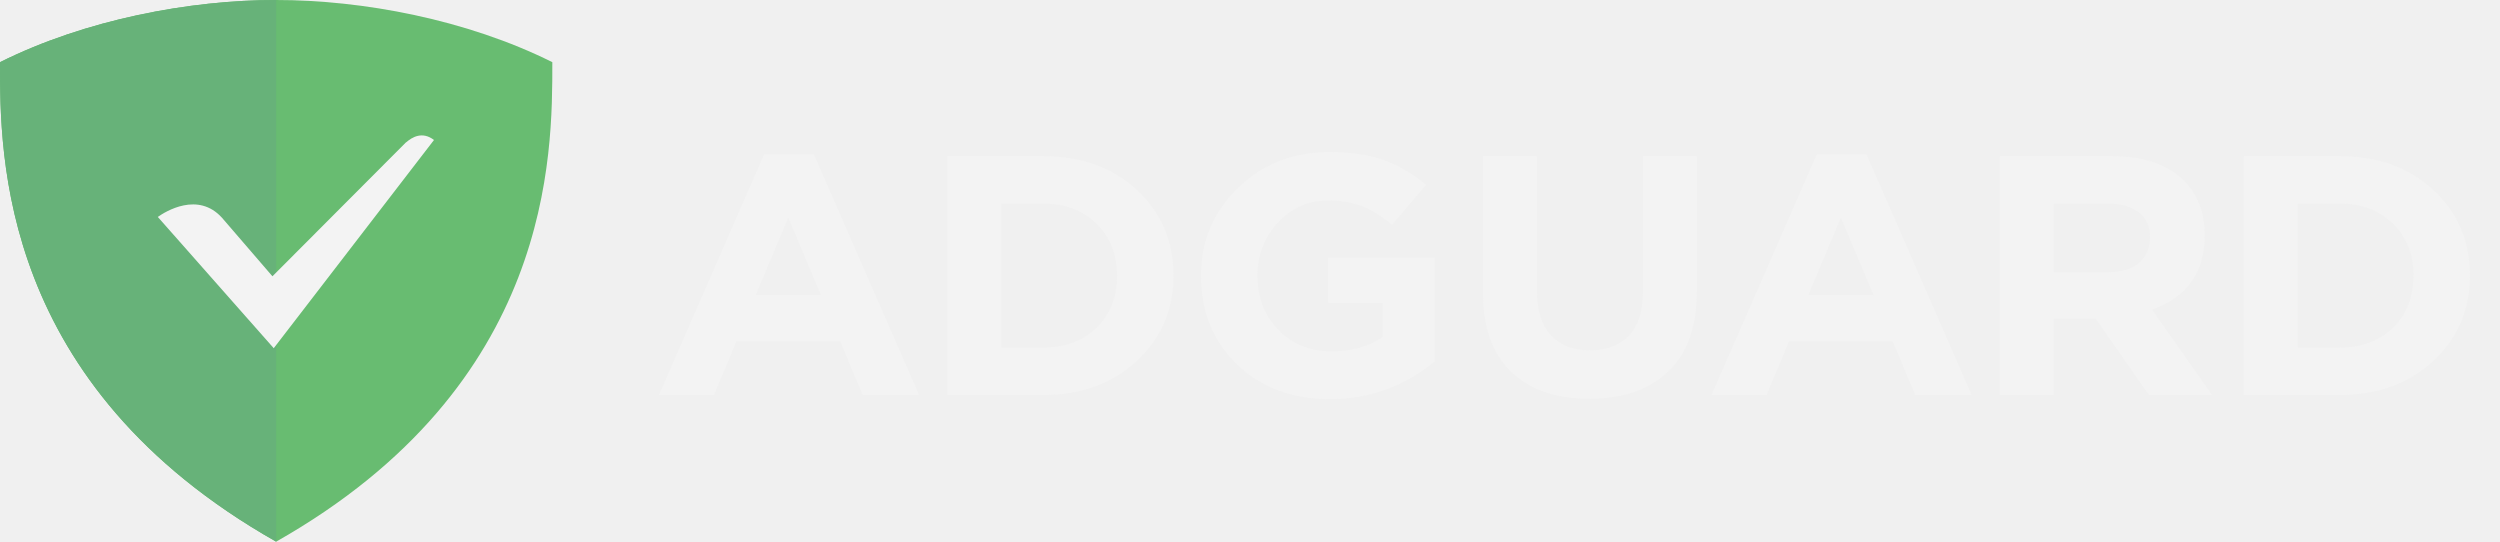
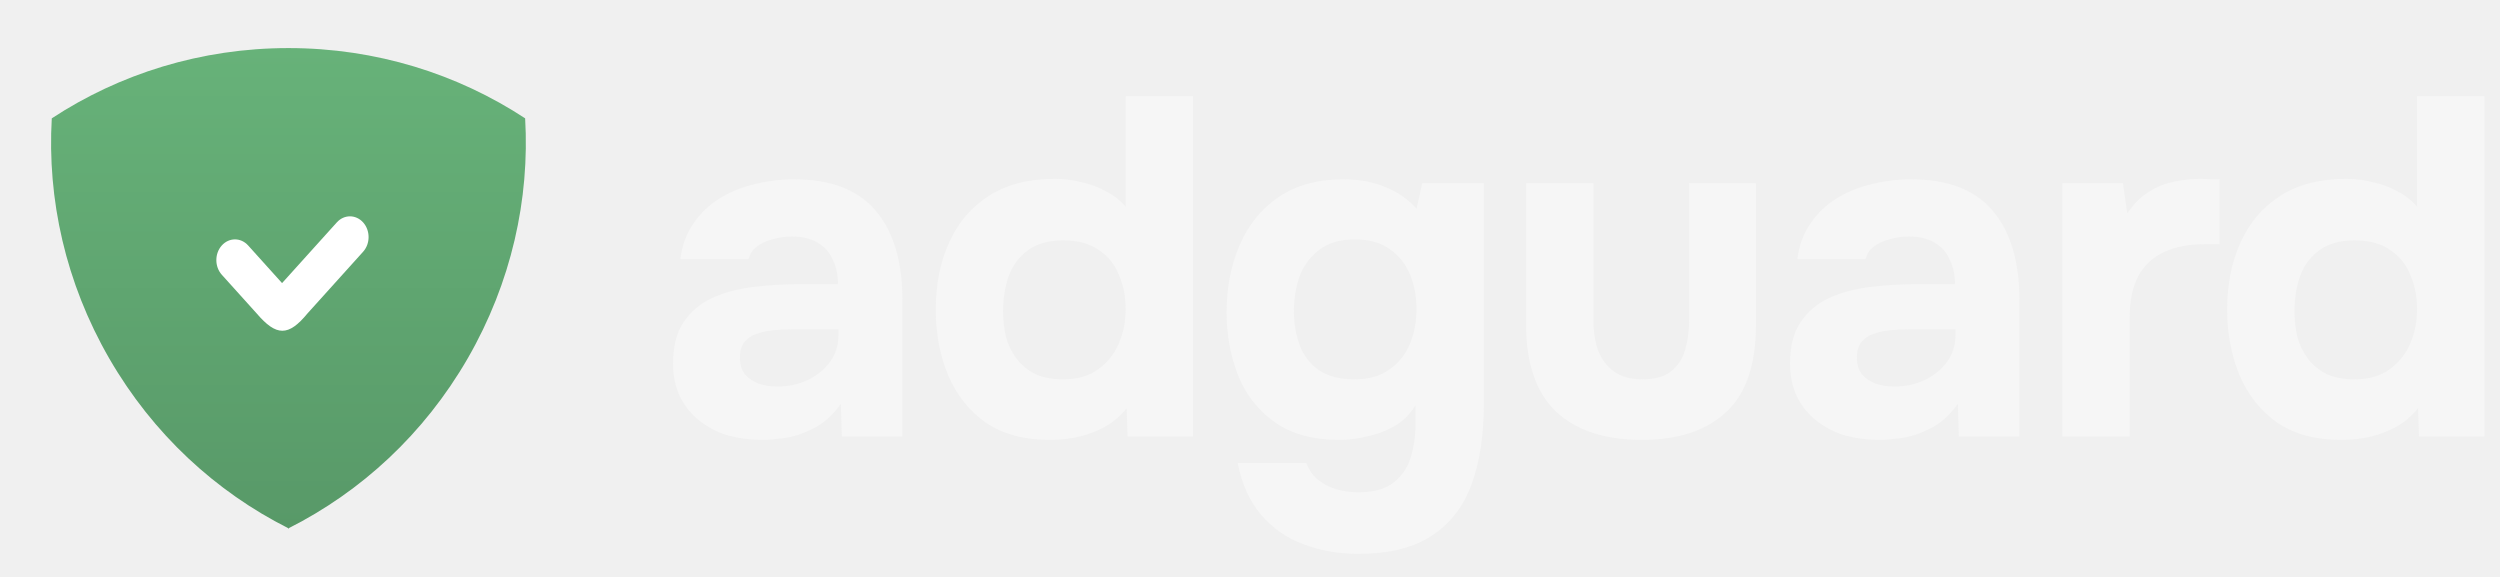
- <svg xmlns="http://www.w3.org/2000/svg" width="120" height="26" viewBox="0 0 120 26" fill="none">
-   <path fill-rule="evenodd" clip-rule="evenodd" d="M63.842 19.158C62.013 19.158 60.523 18.601 59.373 17.487C58.222 16.373 57.647 14.954 57.647 13.228C57.647 11.579 58.236 10.178 59.415 9.026C60.593 7.874 62.063 7.298 63.825 7.298C64.846 7.298 65.71 7.427 66.417 7.683C67.124 7.94 67.803 8.336 68.454 8.871L66.821 10.787C66.328 10.383 65.851 10.088 65.391 9.903C64.93 9.717 64.38 9.624 63.741 9.624C62.798 9.624 61.999 9.976 61.342 10.681C60.686 11.385 60.358 12.234 60.358 13.228C60.358 14.276 60.691 15.145 61.359 15.833C62.027 16.521 62.882 16.865 63.926 16.865C64.891 16.865 65.705 16.635 66.367 16.177V14.539H63.758V12.36H68.875V17.34C67.405 18.552 65.727 19.158 63.842 19.158ZM36.678 7.413L31.628 18.961H34.271L35.348 16.39H40.331L41.408 18.961H44.118L39.068 7.413H36.678ZM37.839 10.443L39.405 14.162H36.274L37.839 10.443ZM45.471 18.961V7.495H50.066C51.907 7.495 53.41 8.038 54.578 9.125C55.745 10.211 56.328 11.579 56.328 13.228C56.328 14.866 55.742 16.231 54.569 17.323C53.396 18.415 51.895 18.961 50.066 18.961H45.471ZM50.066 16.684H48.063V9.772H50.066C51.121 9.772 51.977 10.094 52.633 10.738C53.29 11.383 53.618 12.213 53.618 13.228C53.618 14.255 53.293 15.087 52.642 15.726C51.991 16.365 51.132 16.684 50.066 16.684ZM72.528 17.839C73.425 18.707 74.677 19.142 76.281 19.142C77.897 19.142 79.163 18.705 80.077 17.831C80.992 16.957 81.449 15.669 81.449 13.965V7.495H78.857V14.063C78.857 14.959 78.635 15.642 78.192 16.111C77.749 16.581 77.123 16.815 76.315 16.815C75.507 16.815 74.882 16.573 74.438 16.087C73.995 15.601 73.773 14.899 73.773 13.982V7.495H71.181V14.047C71.181 15.707 71.63 16.971 72.528 17.839ZM82.152 18.961L87.202 7.413H89.592L94.642 18.961H91.932L90.854 16.39H85.872L84.795 18.961H82.152ZM88.363 10.443L89.929 14.162H86.798L88.363 10.443ZM95.995 7.495H101.381C102.874 7.495 104.018 7.882 104.815 8.658C105.489 9.313 105.825 10.198 105.825 11.312C105.825 13.07 104.984 14.255 103.3 14.866L106.179 18.961H103.149L100.59 15.292H98.587V18.961H95.995V7.495ZM101.213 13.064H98.587V9.772H101.162C101.802 9.772 102.301 9.911 102.661 10.189C103.02 10.468 103.199 10.875 103.199 11.41C103.199 11.912 103.025 12.313 102.677 12.614C102.33 12.914 101.841 13.064 101.213 13.064ZM107.7 7.495H112.295C114.136 7.495 115.639 8.038 116.807 9.125C117.974 10.211 118.557 11.579 118.557 13.228C118.557 14.866 117.971 16.231 116.798 17.323C115.625 18.415 114.124 18.961 112.295 18.961H107.7V7.495ZM112.295 16.684H110.292V9.772H112.295C113.35 9.772 114.206 10.094 114.862 10.738C115.519 11.383 115.847 12.213 115.847 13.228C115.847 14.255 115.522 15.087 114.871 15.726C114.22 16.365 113.361 16.684 112.295 16.684Z" fill="#F3F3F3" />
-   <path fill-rule="evenodd" clip-rule="evenodd" d="M13.255 0C9.112 0 4.114 0.932 4.06506e-06 2.984C4.06506e-06 7.416 -0.057 18.456 13.255 26C26.568 18.456 26.512 7.416 26.512 2.984C22.397 0.932 17.399 0 13.255 0Z" fill="#68BC71" />
-   <path fill-rule="evenodd" clip-rule="evenodd" d="M13.256 1.5616e-09C13.256 1.5616e-09 13.256 0 13.255 0C9.112 0 4.114 0.932 4.06485e-06 2.984C4.06485e-06 3.003 4.06485e-06 3.022 2.0513e-06 3.04C-0 7.509 -0.001 18.488 13.255 26C13.256 26 13.256 26 13.256 26V1.5616e-09Z" fill="#67B279" />
-   <path fill-rule="evenodd" clip-rule="evenodd" d="M13.139 16.714L20.831 6.72C20.267 6.284 19.773 6.591 19.5 6.829L19.49 6.83L13.077 13.262L10.661 10.459C9.508 9.175 7.941 10.154 7.575 10.413L13.139 16.714Z" fill="#F3F3F3" />
+ <svg xmlns="http://www.w3.org/2000/svg" width="104" height="24" viewBox="0 0 104 24" fill="none">
+   <path fill-rule="evenodd" clip-rule="evenodd" d="M12 2C8.353 2 4.965 3.078 2.154 4.923C1.961 8.28 2.722 11.753 4.545 14.912C6.365 18.064 8.985 20.456 11.981 21.968L12 22L12.019 21.968C15.015 20.456 17.635 18.064 19.455 14.912C21.278 11.753 22.039 8.28 21.846 4.923C19.035 3.078 15.647 2 12 2Z" fill="url(#paint0_linear_1006_6889)" />
+   <path fill-rule="evenodd" clip-rule="evenodd" d="M15.107 9.253C15.409 9.591 15.409 10.136 15.105 10.473L12.793 13.037C12 14 11.5 14 10.676 13.037L9.228 11.431C8.925 11.095 8.924 10.55 9.226 10.212C9.528 9.875 10.018 9.874 10.322 10.21L11.734 11.777L14.012 9.251C14.315 8.915 14.805 8.916 15.107 9.253Z" fill="white" />
+   <path d="M97.39 18.3C96.324 18.3 95.437 18.06 94.73 17.58C94.037 17.087 93.517 16.433 93.17 15.62C92.824 14.793 92.65 13.88 92.65 12.88C92.65 11.827 92.837 10.893 93.21 10.08C93.584 9.253 94.137 8.607 94.87 8.14C95.604 7.673 96.517 7.44 97.61 7.44C97.984 7.44 98.35 7.487 98.71 7.58C99.084 7.66 99.424 7.787 99.73 7.96C100.05 8.12 100.324 8.333 100.55 8.6V4H103.35V18.16H100.63L100.59 16.98C100.35 17.287 100.057 17.54 99.71 17.74C99.377 17.927 99.017 18.067 98.63 18.16C98.244 18.253 97.83 18.3 97.39 18.3ZM97.95 15.78C98.55 15.78 99.037 15.64 99.41 15.36C99.797 15.08 100.084 14.72 100.27 14.28C100.457 13.84 100.55 13.367 100.55 12.86C100.55 12.34 100.457 11.867 100.27 11.44C100.097 11 99.817 10.653 99.43 10.4C99.057 10.133 98.564 10 97.95 10C97.337 10 96.844 10.14 96.47 10.42C96.097 10.7 95.83 11.067 95.67 11.52C95.524 11.96 95.45 12.433 95.45 12.94C95.45 13.313 95.49 13.673 95.57 14.02C95.664 14.353 95.81 14.653 96.01 14.92C96.21 15.187 96.47 15.4 96.79 15.56C97.11 15.707 97.497 15.78 97.95 15.78Z" fill="#F6F6F6" />
+   <path d="M85.794 18.16V7.62H88.314L88.494 8.88C88.761 8.48 89.061 8.18 89.394 7.98C89.727 7.767 90.074 7.627 90.434 7.56C90.794 7.48 91.161 7.44 91.534 7.44C91.707 7.44 91.867 7.447 92.014 7.46C92.161 7.46 92.267 7.46 92.334 7.46V10.16H91.674C91.047 10.16 90.501 10.267 90.034 10.48C89.567 10.693 89.207 11.027 88.954 11.48C88.714 11.933 88.594 12.513 88.594 13.22V18.16H85.794Z" fill="#F6F6F6" />
+   <path d="M78.167 18.3C77.687 18.3 77.22 18.24 76.767 18.12C76.327 17.987 75.933 17.787 75.587 17.52C75.24 17.253 74.967 16.92 74.767 16.52C74.567 16.12 74.467 15.653 74.467 15.12C74.467 14.4 74.614 13.827 74.907 13.4C75.2 12.96 75.594 12.627 76.087 12.4C76.58 12.173 77.147 12.02 77.787 11.94C78.44 11.86 79.114 11.82 79.807 11.82H81.327C81.327 11.433 81.254 11.093 81.107 10.8C80.974 10.493 80.767 10.26 80.487 10.1C80.207 9.927 79.847 9.84 79.407 9.84C79.127 9.84 78.853 9.88 78.587 9.96C78.334 10.027 78.12 10.127 77.947 10.26C77.773 10.393 77.66 10.567 77.607 10.78H74.767C74.847 10.193 75.034 9.693 75.327 9.28C75.62 8.853 75.987 8.507 76.427 8.24C76.867 7.973 77.347 7.78 77.867 7.66C78.4 7.527 78.947 7.46 79.507 7.46C81.04 7.46 82.174 7.9 82.907 8.78C83.64 9.647 84.007 10.88 84.007 12.48V18.16H81.487L81.447 16.8C81.114 17.267 80.734 17.607 80.307 17.82C79.894 18.033 79.493 18.167 79.107 18.22C78.72 18.273 78.407 18.3 78.167 18.3ZM78.807 16.08C79.273 16.08 79.7 15.987 80.087 15.8C80.474 15.613 80.78 15.36 81.007 15.04C81.234 14.72 81.347 14.36 81.347 13.96V13.7H79.427C79.147 13.7 78.874 13.713 78.607 13.74C78.353 13.767 78.12 13.82 77.907 13.9C77.707 13.967 77.547 14.08 77.427 14.24C77.307 14.4 77.247 14.613 77.247 14.88C77.247 15.147 77.314 15.373 77.447 15.56C77.594 15.733 77.787 15.867 78.027 15.96C78.267 16.04 78.527 16.08 78.807 16.08Z" fill="#F6F6F6" />
+   <path d="M68.307 18.3C66.761 18.3 65.567 17.907 64.727 17.12C63.901 16.32 63.487 15.12 63.487 13.52V7.62H66.287V13.32C66.287 13.8 66.354 14.227 66.487 14.6C66.634 14.96 66.854 15.247 67.147 15.46C67.454 15.673 67.847 15.78 68.327 15.78C68.847 15.78 69.247 15.667 69.527 15.44C69.807 15.213 70.001 14.913 70.107 14.54C70.214 14.153 70.267 13.747 70.267 13.32V7.62H73.047V13.52C73.047 15.187 72.627 16.4 71.787 17.16C70.961 17.92 69.801 18.3 68.307 18.3Z" fill="#F6F6F6" />
+   <path d="M56.507 23.04C55.681 23.04 54.921 22.907 54.227 22.64C53.534 22.387 52.947 21.98 52.467 21.42C51.987 20.86 51.661 20.14 51.487 19.26H54.347C54.441 19.527 54.587 19.747 54.787 19.92C55.001 20.107 55.254 20.247 55.547 20.34C55.854 20.433 56.174 20.48 56.507 20.48C57.134 20.48 57.621 20.347 57.967 20.08C58.314 19.813 58.554 19.46 58.687 19.02C58.821 18.593 58.887 18.12 58.887 17.6V16.86C58.647 17.247 58.347 17.54 57.987 17.74C57.627 17.94 57.247 18.08 56.847 18.16C56.461 18.253 56.087 18.3 55.727 18.3C54.621 18.3 53.721 18.053 53.027 17.56C52.334 17.067 51.827 16.42 51.507 15.62C51.187 14.807 51.027 13.933 51.027 13C51.027 11.973 51.207 11.04 51.567 10.2C51.927 9.36 52.467 8.693 53.187 8.2C53.907 7.707 54.807 7.46 55.887 7.46C56.541 7.46 57.121 7.567 57.627 7.78C58.134 7.98 58.567 8.28 58.927 8.68L59.167 7.62H61.727V16.82C61.727 18.1 61.561 19.2 61.227 20.12C60.894 21.053 60.341 21.773 59.567 22.28C58.807 22.787 57.787 23.04 56.507 23.04ZM56.347 15.78C56.934 15.78 57.414 15.647 57.787 15.38C58.174 15.113 58.461 14.76 58.647 14.32C58.834 13.867 58.927 13.38 58.927 12.86C58.927 12.313 58.834 11.827 58.647 11.4C58.461 10.96 58.181 10.613 57.807 10.36C57.434 10.093 56.954 9.96 56.367 9.96C55.727 9.96 55.221 10.113 54.847 10.42C54.474 10.713 54.207 11.087 54.047 11.54C53.901 11.98 53.827 12.447 53.827 12.94C53.827 13.447 53.907 13.92 54.067 14.36C54.227 14.787 54.494 15.133 54.867 15.4C55.241 15.653 55.734 15.78 56.347 15.78Z" fill="#F6F6F6" />
+   <path d="M43.668 18.3C42.601 18.3 41.714 18.06 41.008 17.58C40.314 17.087 39.794 16.433 39.448 15.62C39.101 14.793 38.928 13.88 38.928 12.88C38.928 11.827 39.114 10.893 39.488 10.08C39.861 9.253 40.414 8.607 41.148 8.14C41.881 7.673 42.794 7.44 43.888 7.44C44.261 7.44 44.628 7.487 44.988 7.58C45.361 7.66 45.701 7.787 46.008 7.96C46.328 8.12 46.601 8.333 46.828 8.6V4H49.628V18.16H46.908L46.868 16.98C46.628 17.287 46.334 17.54 45.988 17.74C45.654 17.927 45.294 18.067 44.908 18.16C44.521 18.253 44.108 18.3 43.668 18.3ZM44.228 15.78C44.828 15.78 45.314 15.64 45.688 15.36C46.074 15.08 46.361 14.72 46.548 14.28C46.734 13.84 46.828 13.367 46.828 12.86C46.828 12.34 46.734 11.867 46.548 11.44C46.374 11 46.094 10.653 45.708 10.4C45.334 10.133 44.841 10 44.228 10C43.614 10 43.121 10.14 42.748 10.42C42.374 10.7 42.108 11.067 41.948 11.52C41.801 11.96 41.728 12.433 41.728 12.94C41.728 13.313 41.768 13.673 41.848 14.02C41.941 14.353 42.088 14.653 42.288 14.92C42.488 15.187 42.748 15.4 43.068 15.56C43.388 15.707 43.774 15.78 44.228 15.78Z" fill="#F6F6F6" />
+   <path d="M31.7 18.3C31.22 18.3 30.753 18.24 30.3 18.12C29.86 17.987 29.467 17.787 29.12 17.52C28.773 17.253 28.5 16.92 28.3 16.52C28.1 16.12 28 15.653 28 15.12C28 14.4 28.147 13.827 28.44 13.4C28.733 12.96 29.127 12.627 29.62 12.4C30.113 12.173 30.68 12.02 31.32 11.94C31.973 11.86 32.647 11.82 33.34 11.82H34.86C34.86 11.433 34.787 11.093 34.64 10.8C34.507 10.493 34.3 10.26 34.02 10.1C33.74 9.927 33.38 9.84 32.94 9.84C32.66 9.84 32.387 9.88 32.12 9.96C31.867 10.027 31.653 10.127 31.48 10.26C31.307 10.393 31.193 10.567 31.14 10.78H28.3C28.38 10.193 28.567 9.693 28.86 9.28C29.153 8.853 29.52 8.507 29.96 8.24C30.4 7.973 30.88 7.78 31.4 7.66C31.933 7.527 32.48 7.46 33.04 7.46C34.573 7.46 35.707 7.9 36.44 8.78C37.173 9.647 37.54 10.88 37.54 12.48V18.16H35.02L34.98 16.8C34.647 17.267 34.267 17.607 33.84 17.82C33.427 18.033 33.027 18.167 32.64 18.22C32.253 18.273 31.94 18.3 31.7 18.3ZM32.34 16.08C32.807 16.08 33.233 15.987 33.62 15.8C34.007 15.613 34.313 15.36 34.54 15.04C34.767 14.72 34.88 14.36 34.88 13.96V13.7H32.96C32.68 13.7 32.407 13.713 32.14 13.74C31.887 13.767 31.653 13.82 31.44 13.9C31.24 13.967 31.08 14.08 30.96 14.24C30.84 14.4 30.78 14.613 30.78 14.88C30.78 15.147 30.847 15.373 30.98 15.56C31.127 15.733 31.32 15.867 31.56 15.96C31.8 16.04 32.06 16.08 32.34 16.08Z" fill="#F6F6F6" />
+   <defs>
+     <linearGradient id="paint0_linear_1006_6889" x1="12" y1="2" x2="12" y2="22" gradientUnits="userSpaceOnUse">
+       <stop stop-color="#67B279" />
+       <stop offset="1" stop-color="#589968" />
+     </linearGradient>
+   </defs>
</svg>
